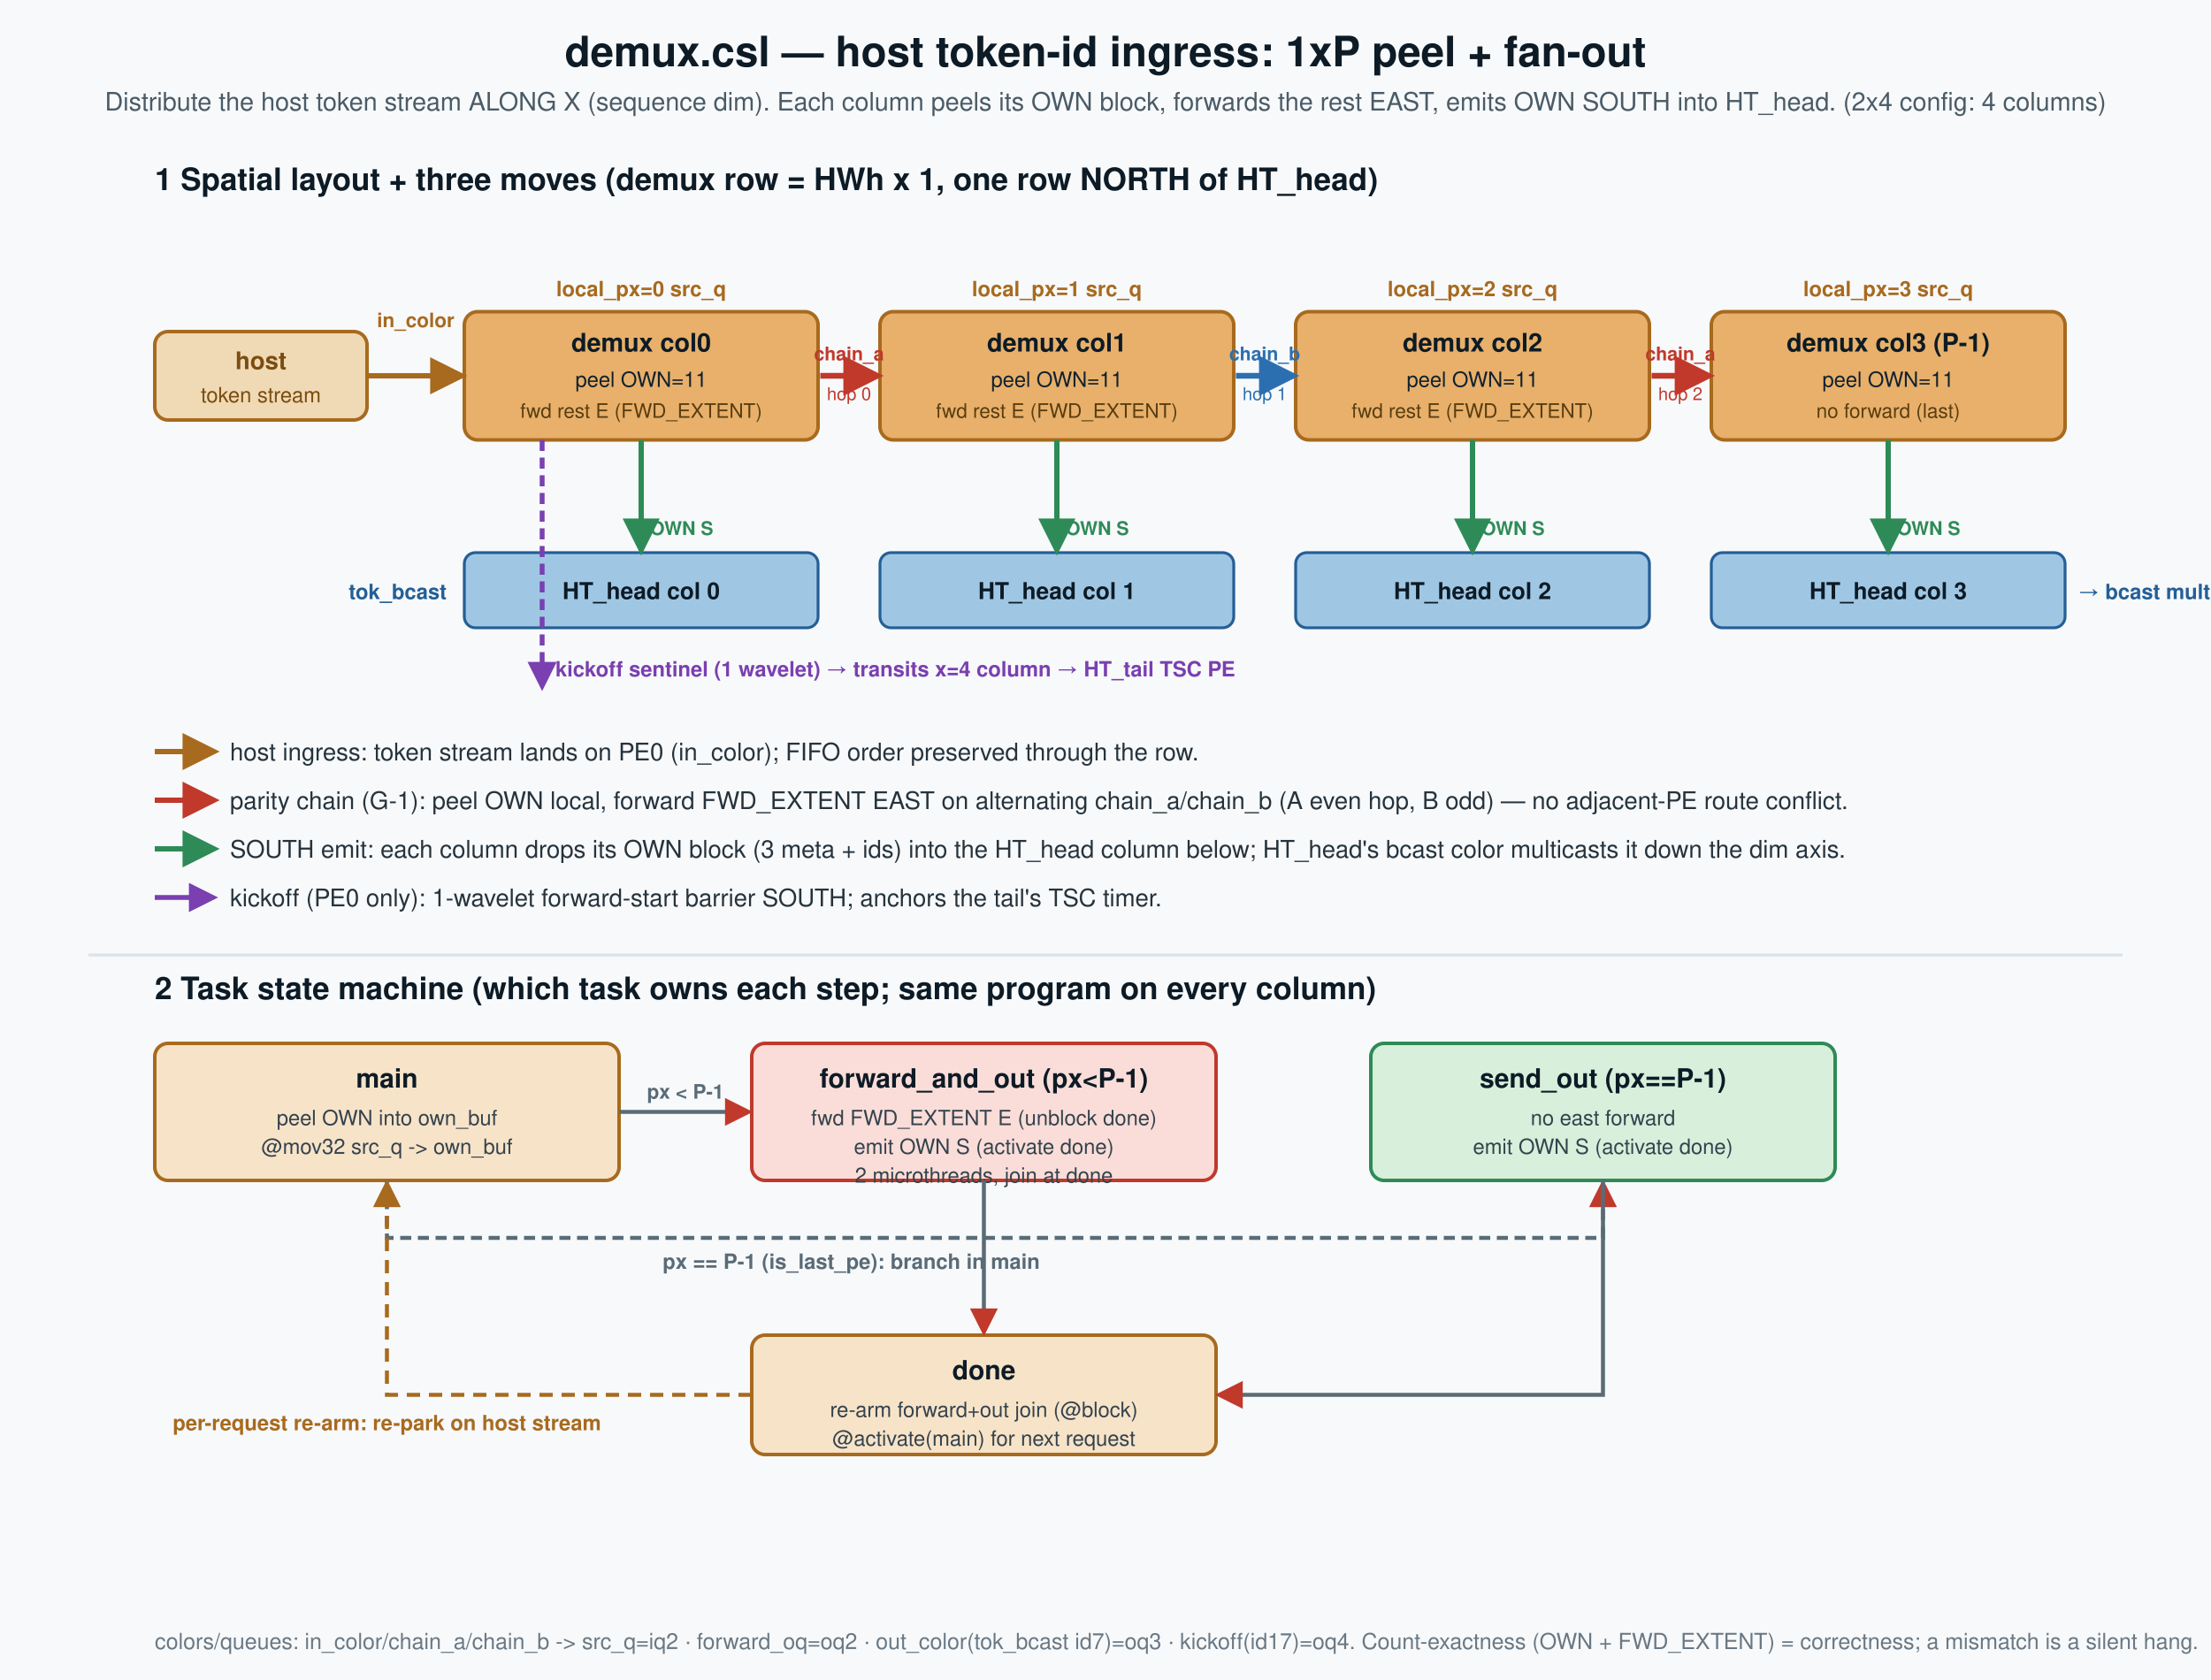
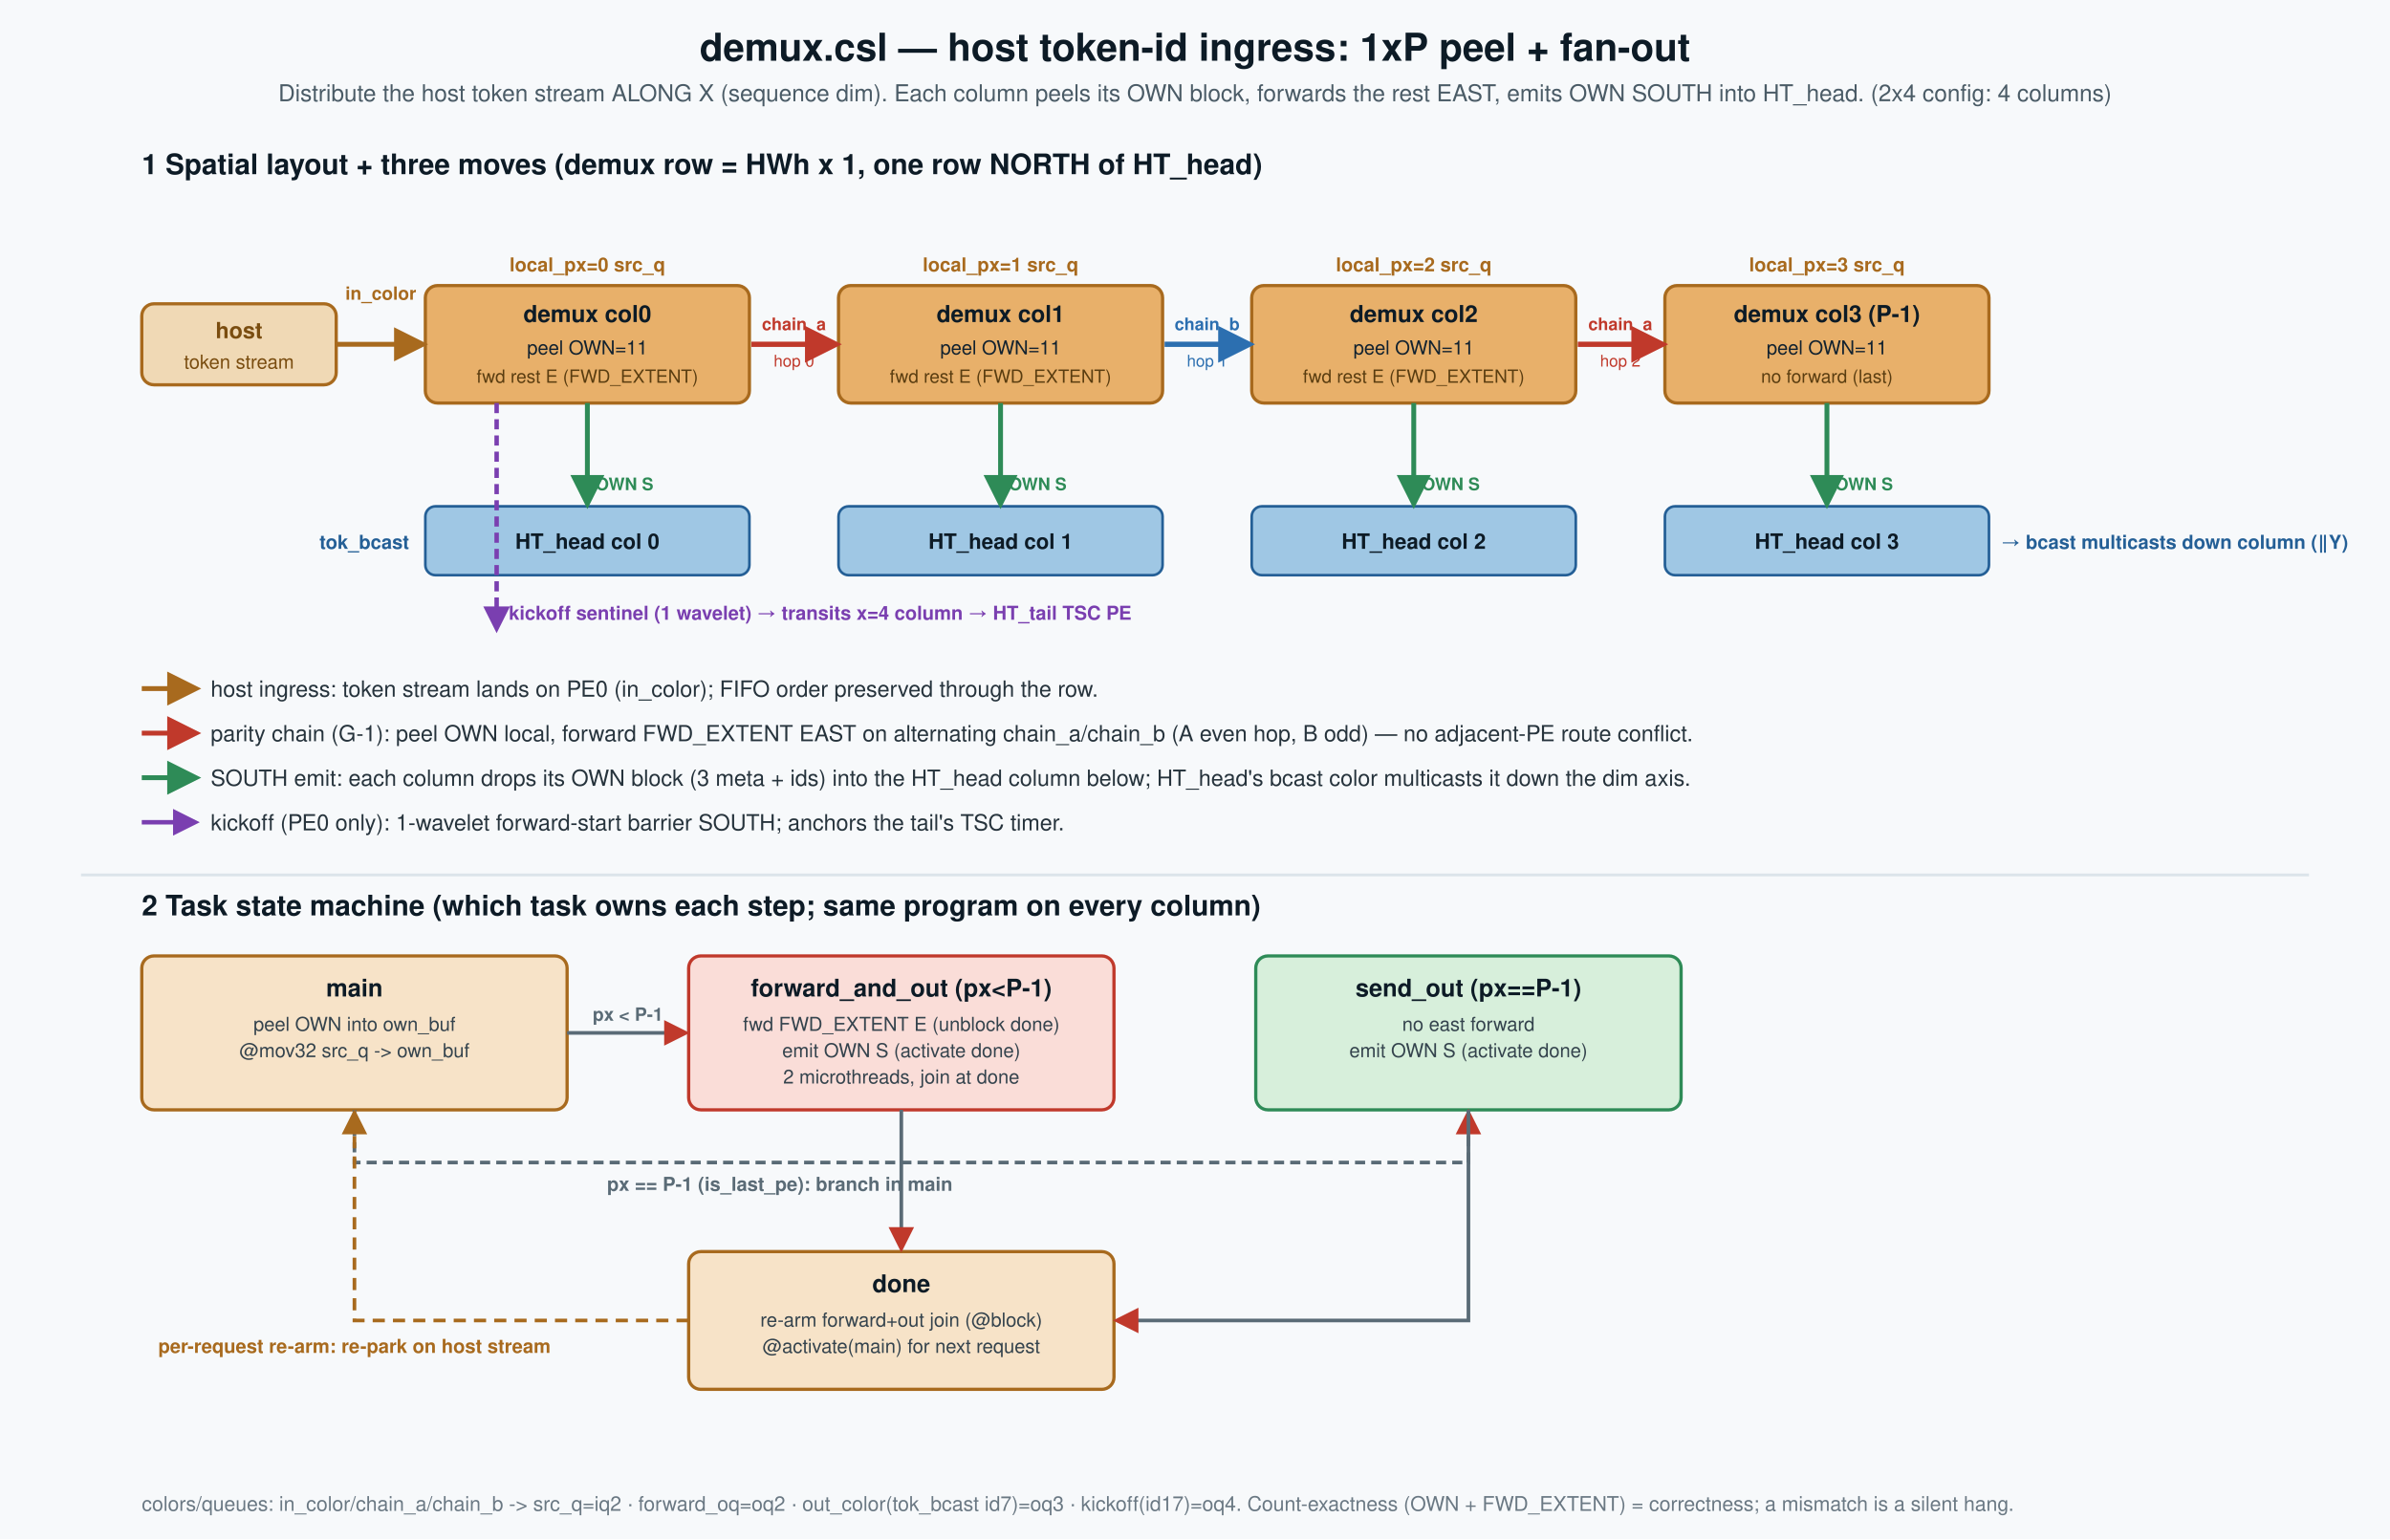
- <svg xmlns="http://www.w3.org/2000/svg" width="1000" height="760" viewBox="0 0 1000 760" font-family="ui-sans-serif,Segoe UI,Helvetica,Arial">
+ <svg xmlns="http://www.w3.org/2000/svg" width="1180" height="760" viewBox="0 0 1180 760" font-family="ui-sans-serif,Segoe UI,Helvetica,Arial">
  <defs>
    <marker id="ar" viewBox="0 0 10 10" refX="8" refY="5" markerWidth="7" markerHeight="7" orient="auto-start-reverse">
      <path d="M0 0 L10 5 L0 10 z" fill="#c0392b" />
    </marker>
    <marker id="ab" viewBox="0 0 10 10" refX="8" refY="5" markerWidth="7" markerHeight="7" orient="auto-start-reverse">
      <path d="M0 0 L10 5 L0 10 z" fill="#2c6fb0" />
    </marker>
    <marker id="ag" viewBox="0 0 10 10" refX="8" refY="5" markerWidth="7" markerHeight="7" orient="auto-start-reverse">
      <path d="M0 0 L10 5 L0 10 z" fill="#2e8b57" />
    </marker>
    <marker id="ap" viewBox="0 0 10 10" refX="8" refY="5" markerWidth="6" markerHeight="6" orient="auto-start-reverse">
      <path d="M0 0 L10 5 L0 10 z" fill="#7a3fb0" />
    </marker>
    <marker id="ao" viewBox="0 0 10 10" refX="8" refY="5" markerWidth="7" markerHeight="7" orient="auto-start-reverse">
      <path d="M0 0 L10 5 L0 10 z" fill="#a86a1e" />
    </marker>
  </defs>
-   <rect width="1000" height="760" fill="#f7f9fb" />
-   <text x="500.0" y="30" font-size="19" font-weight="700" fill="#0d1b26" text-anchor="middle">demux.csl — host token-id ingress: 1xP peel + fan-out</text>
-   <text x="500.0" y="50" font-size="11.5" font-weight="500" fill="#4a5b66" text-anchor="middle">Distribute the host token stream ALONG X (sequence dim). Each column peels its OWN block, forwards the rest EAST, emits OWN SOUTH into HT_head. (2x4 config: 4 columns)</text>
+   <rect width="1180" height="760" fill="#f7f9fb" />
+   <text x="590.0" y="30" font-size="19" font-weight="700" fill="#0d1b26" text-anchor="middle">demux.csl — host token-id ingress: 1xP peel + fan-out</text>
+   <text x="590.0" y="50" font-size="11.5" font-weight="500" fill="#4a5b66" text-anchor="middle">Distribute the host token stream ALONG X (sequence dim). Each column peels its OWN block, forwards the rest EAST, emits OWN SOUTH into HT_head. (2x4 config: 4 columns)</text>
  <text x="70" y="86" font-size="14" font-weight="700" fill="#0d1b26" text-anchor="start">1  Spatial layout + three moves  (demux row = HWh x 1, one row NORTH of HT_head)</text>
  <rect x="70" y="150" width="96" height="40" rx="6" fill="#f0d9b5" fill-opacity="1.0" stroke="#a86a1e" stroke-width="1.6" />
  <text x="118" y="167" font-size="11" font-weight="700" fill="#7a4d10" text-anchor="middle">host</text>
  <text x="118" y="182" font-size="9.5" font-weight="500" fill="#7a4d10" text-anchor="middle">token stream</text>
  <rect x="210" y="141" width="160" height="58" rx="6" fill="#e8b06a" fill-opacity="1.0" stroke="#a86a1e" stroke-width="1.6" />
  <text x="290.0" y="159" font-size="11.5" font-weight="700" fill="#0d1b26" text-anchor="middle">demux col0</text>
  <text x="290.0" y="175" font-size="9.5" font-weight="500" fill="#12222f" text-anchor="middle">peel OWN=11</text>
  <text x="290.0" y="189" font-size="9" font-weight="500" fill="#5a3d10" text-anchor="middle">fwd rest E (FWD_EXTENT)</text>
  <text x="290.0" y="134" font-size="9.5" font-weight="700" fill="#a86a1e" text-anchor="middle">local_px=0  src_q</text>
-   <rect x="398" y="141" width="160" height="58" rx="6" fill="#e8b06a" fill-opacity="1.0" stroke="#a86a1e" stroke-width="1.6" />
-   <text x="478.0" y="159" font-size="11.5" font-weight="700" fill="#0d1b26" text-anchor="middle">demux col1</text>
-   <text x="478.0" y="175" font-size="9.5" font-weight="500" fill="#12222f" text-anchor="middle">peel OWN=11</text>
-   <text x="478.0" y="189" font-size="9" font-weight="500" fill="#5a3d10" text-anchor="middle">fwd rest E (FWD_EXTENT)</text>
-   <text x="478.0" y="134" font-size="9.5" font-weight="700" fill="#a86a1e" text-anchor="middle">local_px=1  src_q</text>
-   <rect x="586" y="141" width="160" height="58" rx="6" fill="#e8b06a" fill-opacity="1.0" stroke="#a86a1e" stroke-width="1.6" />
-   <text x="666.0" y="159" font-size="11.5" font-weight="700" fill="#0d1b26" text-anchor="middle">demux col2</text>
-   <text x="666.0" y="175" font-size="9.5" font-weight="500" fill="#12222f" text-anchor="middle">peel OWN=11</text>
-   <text x="666.0" y="189" font-size="9" font-weight="500" fill="#5a3d10" text-anchor="middle">fwd rest E (FWD_EXTENT)</text>
-   <text x="666.0" y="134" font-size="9.5" font-weight="700" fill="#a86a1e" text-anchor="middle">local_px=2  src_q</text>
-   <rect x="774" y="141" width="160" height="58" rx="6" fill="#e8b06a" fill-opacity="1.0" stroke="#a86a1e" stroke-width="1.6" />
-   <text x="854.0" y="159" font-size="11.5" font-weight="700" fill="#0d1b26" text-anchor="middle">demux col3 (P-1)</text>
-   <text x="854.0" y="175" font-size="9.5" font-weight="500" fill="#12222f" text-anchor="middle">peel OWN=11</text>
-   <text x="854.0" y="189" font-size="9" font-weight="500" fill="#5a3d10" text-anchor="middle">no forward (last)</text>
-   <text x="854.0" y="134" font-size="9.5" font-weight="700" fill="#a86a1e" text-anchor="middle">local_px=3  src_q</text>
+   <rect x="414" y="141" width="160" height="58" rx="6" fill="#e8b06a" fill-opacity="1.0" stroke="#a86a1e" stroke-width="1.6" />
+   <text x="494.0" y="159" font-size="11.5" font-weight="700" fill="#0d1b26" text-anchor="middle">demux col1</text>
+   <text x="494.0" y="175" font-size="9.5" font-weight="500" fill="#12222f" text-anchor="middle">peel OWN=11</text>
+   <text x="494.0" y="189" font-size="9" font-weight="500" fill="#5a3d10" text-anchor="middle">fwd rest E (FWD_EXTENT)</text>
+   <text x="494.0" y="134" font-size="9.5" font-weight="700" fill="#a86a1e" text-anchor="middle">local_px=1  src_q</text>
+   <rect x="618" y="141" width="160" height="58" rx="6" fill="#e8b06a" fill-opacity="1.0" stroke="#a86a1e" stroke-width="1.6" />
+   <text x="698.0" y="159" font-size="11.5" font-weight="700" fill="#0d1b26" text-anchor="middle">demux col2</text>
+   <text x="698.0" y="175" font-size="9.5" font-weight="500" fill="#12222f" text-anchor="middle">peel OWN=11</text>
+   <text x="698.0" y="189" font-size="9" font-weight="500" fill="#5a3d10" text-anchor="middle">fwd rest E (FWD_EXTENT)</text>
+   <text x="698.0" y="134" font-size="9.5" font-weight="700" fill="#a86a1e" text-anchor="middle">local_px=2  src_q</text>
+   <rect x="822" y="141" width="160" height="58" rx="6" fill="#e8b06a" fill-opacity="1.0" stroke="#a86a1e" stroke-width="1.6" />
+   <text x="902.0" y="159" font-size="11.5" font-weight="700" fill="#0d1b26" text-anchor="middle">demux col3 (P-1)</text>
+   <text x="902.0" y="175" font-size="9.5" font-weight="500" fill="#12222f" text-anchor="middle">peel OWN=11</text>
+   <text x="902.0" y="189" font-size="9" font-weight="500" fill="#5a3d10" text-anchor="middle">no forward (last)</text>
+   <text x="902.0" y="134" font-size="9.5" font-weight="700" fill="#a86a1e" text-anchor="middle">local_px=3  src_q</text>
  <line x1="166" y1="170.0" x2="208" y2="170.0" stroke="#a86a1e" stroke-width="2.4" marker-end="url(#ao)" />
  <text x="188.0" y="148" font-size="9" font-weight="600" fill="#a86a1e" text-anchor="middle">in_color</text>
-   <line x1="371" y1="170.0" x2="396" y2="170.0" stroke="#c0392b" stroke-width="2.6" marker-end="url(#ar)" />
-   <text x="384.0" y="163.0" font-size="8.5" font-weight="700" fill="#c0392b" text-anchor="middle">chain_a</text>
-   <text x="384.0" y="181.0" font-size="8" font-weight="500" fill="#c0392b" text-anchor="middle">hop 0</text>
-   <line x1="559" y1="170.0" x2="584" y2="170.0" stroke="#2c6fb0" stroke-width="2.6" marker-end="url(#ab)" />
-   <text x="572.0" y="163.0" font-size="8.5" font-weight="700" fill="#2c6fb0" text-anchor="middle">chain_b</text>
-   <text x="572.0" y="181.0" font-size="8" font-weight="500" fill="#2c6fb0" text-anchor="middle">hop 1</text>
-   <line x1="747" y1="170.0" x2="772" y2="170.0" stroke="#c0392b" stroke-width="2.6" marker-end="url(#ar)" />
-   <text x="760.0" y="163.0" font-size="8.5" font-weight="700" fill="#c0392b" text-anchor="middle">chain_a</text>
-   <text x="760.0" y="181.0" font-size="8" font-weight="500" fill="#c0392b" text-anchor="middle">hop 2</text>
+   <line x1="371" y1="170.0" x2="412" y2="170.0" stroke="#c0392b" stroke-width="2.6" marker-end="url(#ar)" />
+   <text x="392.0" y="163.0" font-size="8.5" font-weight="700" fill="#c0392b" text-anchor="middle">chain_a</text>
+   <text x="392.0" y="181.0" font-size="8" font-weight="500" fill="#c0392b" text-anchor="middle">hop 0</text>
+   <line x1="575" y1="170.0" x2="616" y2="170.0" stroke="#2c6fb0" stroke-width="2.6" marker-end="url(#ab)" />
+   <text x="596.0" y="163.0" font-size="8.5" font-weight="700" fill="#2c6fb0" text-anchor="middle">chain_b</text>
+   <text x="596.0" y="181.0" font-size="8" font-weight="500" fill="#2c6fb0" text-anchor="middle">hop 1</text>
+   <line x1="779" y1="170.0" x2="820" y2="170.0" stroke="#c0392b" stroke-width="2.6" marker-end="url(#ar)" />
+   <text x="800.0" y="163.0" font-size="8.5" font-weight="700" fill="#c0392b" text-anchor="middle">chain_a</text>
+   <text x="800.0" y="181.0" font-size="8" font-weight="500" fill="#c0392b" text-anchor="middle">hop 2</text>
  <rect x="210" y="250" width="160" height="34" rx="5" fill="#8fbfe0" fill-opacity="0.85" stroke="#245f96" stroke-width="1.3" />
  <text x="290.0" y="271" font-size="10.5" font-weight="600" fill="#0d1b26" text-anchor="middle">HT_head col 0</text>
  <line x1="290.0" y1="199" x2="290.0" y2="248" stroke="#2e8b57" stroke-width="2.4" marker-end="url(#ag)" />
  <text x="294.0" y="242" font-size="8.5" font-weight="700" fill="#2e8b57" text-anchor="start">OWN S</text>
-   <rect x="398" y="250" width="160" height="34" rx="5" fill="#8fbfe0" fill-opacity="0.85" stroke="#245f96" stroke-width="1.3" />
-   <text x="478.0" y="271" font-size="10.5" font-weight="600" fill="#0d1b26" text-anchor="middle">HT_head col 1</text>
-   <line x1="478.0" y1="199" x2="478.0" y2="248" stroke="#2e8b57" stroke-width="2.4" marker-end="url(#ag)" />
-   <text x="482.0" y="242" font-size="8.5" font-weight="700" fill="#2e8b57" text-anchor="start">OWN S</text>
-   <rect x="586" y="250" width="160" height="34" rx="5" fill="#8fbfe0" fill-opacity="0.85" stroke="#245f96" stroke-width="1.3" />
-   <text x="666.0" y="271" font-size="10.5" font-weight="600" fill="#0d1b26" text-anchor="middle">HT_head col 2</text>
-   <line x1="666.0" y1="199" x2="666.0" y2="248" stroke="#2e8b57" stroke-width="2.4" marker-end="url(#ag)" />
-   <text x="670.0" y="242" font-size="8.5" font-weight="700" fill="#2e8b57" text-anchor="start">OWN S</text>
-   <rect x="774" y="250" width="160" height="34" rx="5" fill="#8fbfe0" fill-opacity="0.85" stroke="#245f96" stroke-width="1.3" />
-   <text x="854.0" y="271" font-size="10.5" font-weight="600" fill="#0d1b26" text-anchor="middle">HT_head col 3</text>
-   <line x1="854.0" y1="199" x2="854.0" y2="248" stroke="#2e8b57" stroke-width="2.4" marker-end="url(#ag)" />
-   <text x="858.0" y="242" font-size="8.5" font-weight="700" fill="#2e8b57" text-anchor="start">OWN S</text>
+   <rect x="414" y="250" width="160" height="34" rx="5" fill="#8fbfe0" fill-opacity="0.85" stroke="#245f96" stroke-width="1.3" />
+   <text x="494.0" y="271" font-size="10.5" font-weight="600" fill="#0d1b26" text-anchor="middle">HT_head col 1</text>
+   <line x1="494.0" y1="199" x2="494.0" y2="248" stroke="#2e8b57" stroke-width="2.4" marker-end="url(#ag)" />
+   <text x="498.0" y="242" font-size="8.5" font-weight="700" fill="#2e8b57" text-anchor="start">OWN S</text>
+   <rect x="618" y="250" width="160" height="34" rx="5" fill="#8fbfe0" fill-opacity="0.85" stroke="#245f96" stroke-width="1.3" />
+   <text x="698.0" y="271" font-size="10.5" font-weight="600" fill="#0d1b26" text-anchor="middle">HT_head col 2</text>
+   <line x1="698.0" y1="199" x2="698.0" y2="248" stroke="#2e8b57" stroke-width="2.4" marker-end="url(#ag)" />
+   <text x="702.0" y="242" font-size="8.5" font-weight="700" fill="#2e8b57" text-anchor="start">OWN S</text>
+   <rect x="822" y="250" width="160" height="34" rx="5" fill="#8fbfe0" fill-opacity="0.85" stroke="#245f96" stroke-width="1.3" />
+   <text x="902.0" y="271" font-size="10.5" font-weight="600" fill="#0d1b26" text-anchor="middle">HT_head col 3</text>
+   <line x1="902.0" y1="199" x2="902.0" y2="248" stroke="#2e8b57" stroke-width="2.4" marker-end="url(#ag)" />
+   <text x="906.0" y="242" font-size="8.5" font-weight="700" fill="#2e8b57" text-anchor="start">OWN S</text>
  <text x="202" y="271" font-size="9.5" font-weight="700" fill="#245f96" text-anchor="end">tok_bcast</text>
-   <text x="940" y="271" font-size="9.5" font-weight="600" fill="#245f96" text-anchor="start">→ bcast multicasts down column (‖Y)</text>
+   <text x="988" y="271" font-size="9.5" font-weight="600" fill="#245f96" text-anchor="start">→ bcast multicasts down column (‖Y)</text>
  <path d="M 245.2 199 L 245.2 310" fill="none" stroke="#7a3fb0" stroke-width="2.2" stroke-dasharray="5 3" marker-end="url(#ap)" />
  <text x="251.2" y="306" font-size="9.5" font-weight="600" fill="#7a3fb0" text-anchor="start">kickoff sentinel (1 wavelet) → transits x=4 column → HT_tail TSC PE</text>
  <line x1="70" y1="340" x2="96" y2="340" stroke="#a86a1e" stroke-width="2.4" marker-end="url(#ao)" />
  <text x="104" y="344" font-size="11" font-weight="500" fill="#26333c" text-anchor="start">host ingress: token stream lands on PE0 (in_color); FIFO order preserved through the row.</text>
  <line x1="70" y1="362" x2="96" y2="362" stroke="#c0392b" stroke-width="2.4" marker-end="url(#ar)" />
  <text x="104" y="366" font-size="11" font-weight="500" fill="#26333c" text-anchor="start">parity chain (G-1): peel OWN local, forward FWD_EXTENT EAST on alternating chain_a/chain_b (A even hop, B odd) — no adjacent-PE route conflict.</text>
  <line x1="70" y1="384" x2="96" y2="384" stroke="#2e8b57" stroke-width="2.4" marker-end="url(#ag)" />
  <text x="104" y="388" font-size="11" font-weight="500" fill="#26333c" text-anchor="start">SOUTH emit: each column drops its OWN block (3 meta + ids) into the HT_head column below; HT_head's bcast color multicasts it down the dim axis.</text>
  <line x1="70" y1="406" x2="96" y2="406" stroke="#7a3fb0" stroke-width="2.2" marker-end="url(#ap)" />
  <text x="104" y="410" font-size="11" font-weight="500" fill="#26333c" text-anchor="start">kickoff (PE0 only): 1-wavelet forward-start barrier SOUTH; anchors the tail's TSC timer.</text>
-   <line x1="40" y1="432" x2="960" y2="432" stroke="#dce4ea" stroke-width="1.4" />
+   <line x1="40" y1="432" x2="1140" y2="432" stroke="#dce4ea" stroke-width="1.4" />
  <text x="70" y="452" font-size="14" font-weight="700" fill="#0d1b26" text-anchor="start">2  Task state machine  (which task owns each step; same program on every column)</text>
-   <rect x="70" y="472" width="210" height="62" rx="6" fill="#f7e3c8" fill-opacity="1.0" stroke="#a86a1e" stroke-width="1.6" />
+   <rect x="70" y="472" width="210" height="76" rx="6" fill="#f7e3c8" fill-opacity="1.0" stroke="#a86a1e" stroke-width="1.6" />
  <text x="175.0" y="492" font-size="12" font-weight="700" fill="#0d1b26" text-anchor="middle">main</text>
  <text x="175.0" y="509" font-size="9.5" font-weight="500" fill="#34434d" text-anchor="middle">peel OWN into own_buf</text>
  <text x="175.0" y="522" font-size="9.5" font-weight="500" fill="#34434d" text-anchor="middle">@mov32 src_q -&gt; own_buf</text>
-   <rect x="340" y="472" width="210" height="62" rx="6" fill="#faddd8" fill-opacity="1.0" stroke="#c0392b" stroke-width="1.6" />
+   <rect x="340" y="472" width="210" height="76" rx="6" fill="#faddd8" fill-opacity="1.0" stroke="#c0392b" stroke-width="1.6" />
  <text x="445.0" y="492" font-size="12" font-weight="700" fill="#0d1b26" text-anchor="middle">forward_and_out  (px&lt;P-1)</text>
  <text x="445.0" y="509" font-size="9.5" font-weight="500" fill="#34434d" text-anchor="middle">fwd FWD_EXTENT E (unblock done)</text>
  <text x="445.0" y="522" font-size="9.5" font-weight="500" fill="#34434d" text-anchor="middle">emit OWN S (activate done)</text>
  <text x="445.0" y="535" font-size="9.5" font-weight="500" fill="#34434d" text-anchor="middle">2 microthreads, join at done</text>
-   <rect x="620" y="472" width="210" height="62" rx="6" fill="#d7efdb" fill-opacity="1.0" stroke="#2e8b57" stroke-width="1.6" />
+   <rect x="620" y="472" width="210" height="76" rx="6" fill="#d7efdb" fill-opacity="1.0" stroke="#2e8b57" stroke-width="1.6" />
  <text x="725.0" y="492" font-size="12" font-weight="700" fill="#0d1b26" text-anchor="middle">send_out  (px==P-1)</text>
  <text x="725.0" y="509" font-size="9.5" font-weight="500" fill="#34434d" text-anchor="middle">no east forward</text>
  <text x="725.0" y="522" font-size="9.5" font-weight="500" fill="#34434d" text-anchor="middle">emit OWN S (activate done)</text>
-   <line x1="280" y1="503.0" x2="338" y2="503.0" stroke="#5a6b76" stroke-width="1.8" marker-end="url(#ar)" />
-   <text x="310.0" y="497.0" font-size="9" font-weight="600" fill="#5a6b76" text-anchor="middle">px &lt; P-1</text>
-   <path d="M 175.0 534 L 175.0 560 L 725.0 560 L 725.0 536" fill="none" stroke="#5a6b76" stroke-width="1.8" stroke-dasharray="5 3" marker-end="url(#ar)" />
-   <text x="385.0" y="574" font-size="9.5" font-weight="600" fill="#5a6b76" text-anchor="middle">px == P-1 (is_last_pe): branch in main</text>
-   <rect x="340" y="604" width="210" height="54" rx="6" fill="#f7e3c8" fill-opacity="1.0" stroke="#a86a1e" stroke-width="1.6" />
-   <text x="445.0" y="624" font-size="12" font-weight="700" fill="#0d1b26" text-anchor="middle">done</text>
-   <text x="445.0" y="641" font-size="9.5" font-weight="500" fill="#34434d" text-anchor="middle">re-arm forward+out join (@block)</text>
-   <text x="445.0" y="654" font-size="9.5" font-weight="500" fill="#34434d" text-anchor="middle">@activate(main) for next request</text>
-   <path d="M 445.0 534 L 445.0 602" fill="none" stroke="#5a6b76" stroke-width="1.8" marker-end="url(#ar)" />
-   <path d="M 725.0 534 L 725.0 631.0 L 552 631.0" fill="none" stroke="#5a6b76" stroke-width="1.8" marker-end="url(#ar)" />
-   <path d="M 340 631.0 L 175.0 631.0 L 175.0 536" fill="none" stroke="#a86a1e" stroke-width="1.8" stroke-dasharray="6 4" marker-end="url(#ao)" />
-   <text x="175.0" y="647.0" font-size="9.5" font-weight="600" fill="#a86a1e" text-anchor="middle">per-request re-arm: re-park on host stream</text>
+   <line x1="280" y1="510.0" x2="338" y2="510.0" stroke="#5a6b76" stroke-width="1.8" marker-end="url(#ar)" />
+   <text x="310.0" y="504.0" font-size="9" font-weight="600" fill="#5a6b76" text-anchor="middle">px &lt; P-1</text>
+   <path d="M 175.0 548 L 175.0 574 L 725.0 574 L 725.0 550" fill="none" stroke="#5a6b76" stroke-width="1.8" stroke-dasharray="5 3" marker-end="url(#ar)" />
+   <text x="385.0" y="588" font-size="9.5" font-weight="600" fill="#5a6b76" text-anchor="middle">px == P-1 (is_last_pe): branch in main</text>
+   <rect x="340" y="618" width="210" height="68" rx="6" fill="#f7e3c8" fill-opacity="1.0" stroke="#a86a1e" stroke-width="1.6" />
+   <text x="445.0" y="638" font-size="12" font-weight="700" fill="#0d1b26" text-anchor="middle">done</text>
+   <text x="445.0" y="655" font-size="9.5" font-weight="500" fill="#34434d" text-anchor="middle">re-arm forward+out join (@block)</text>
+   <text x="445.0" y="668" font-size="9.5" font-weight="500" fill="#34434d" text-anchor="middle">@activate(main) for next request</text>
+   <path d="M 445.0 548 L 445.0 616" fill="none" stroke="#5a6b76" stroke-width="1.8" marker-end="url(#ar)" />
+   <path d="M 725.0 548 L 725.0 652.0 L 552 652.0" fill="none" stroke="#5a6b76" stroke-width="1.8" marker-end="url(#ar)" />
+   <path d="M 340 652.0 L 175.0 652.0 L 175.0 550" fill="none" stroke="#a86a1e" stroke-width="1.8" stroke-dasharray="6 4" marker-end="url(#ao)" />
+   <text x="175.0" y="668.0" font-size="9.5" font-weight="600" fill="#a86a1e" text-anchor="middle">per-request re-arm: re-park on host stream</text>
  <text x="70" y="746" font-size="10" font-weight="400" fill="#6a7883" text-anchor="start">colors/queues:  in_color/chain_a/chain_b -&gt; src_q=iq2 · forward_oq=oq2 · out_color(tok_bcast id7)=oq3 · kickoff(id17)=oq4.  Count-exactness (OWN + FWD_EXTENT) = correctness; a mismatch is a silent hang.</text>
</svg>
